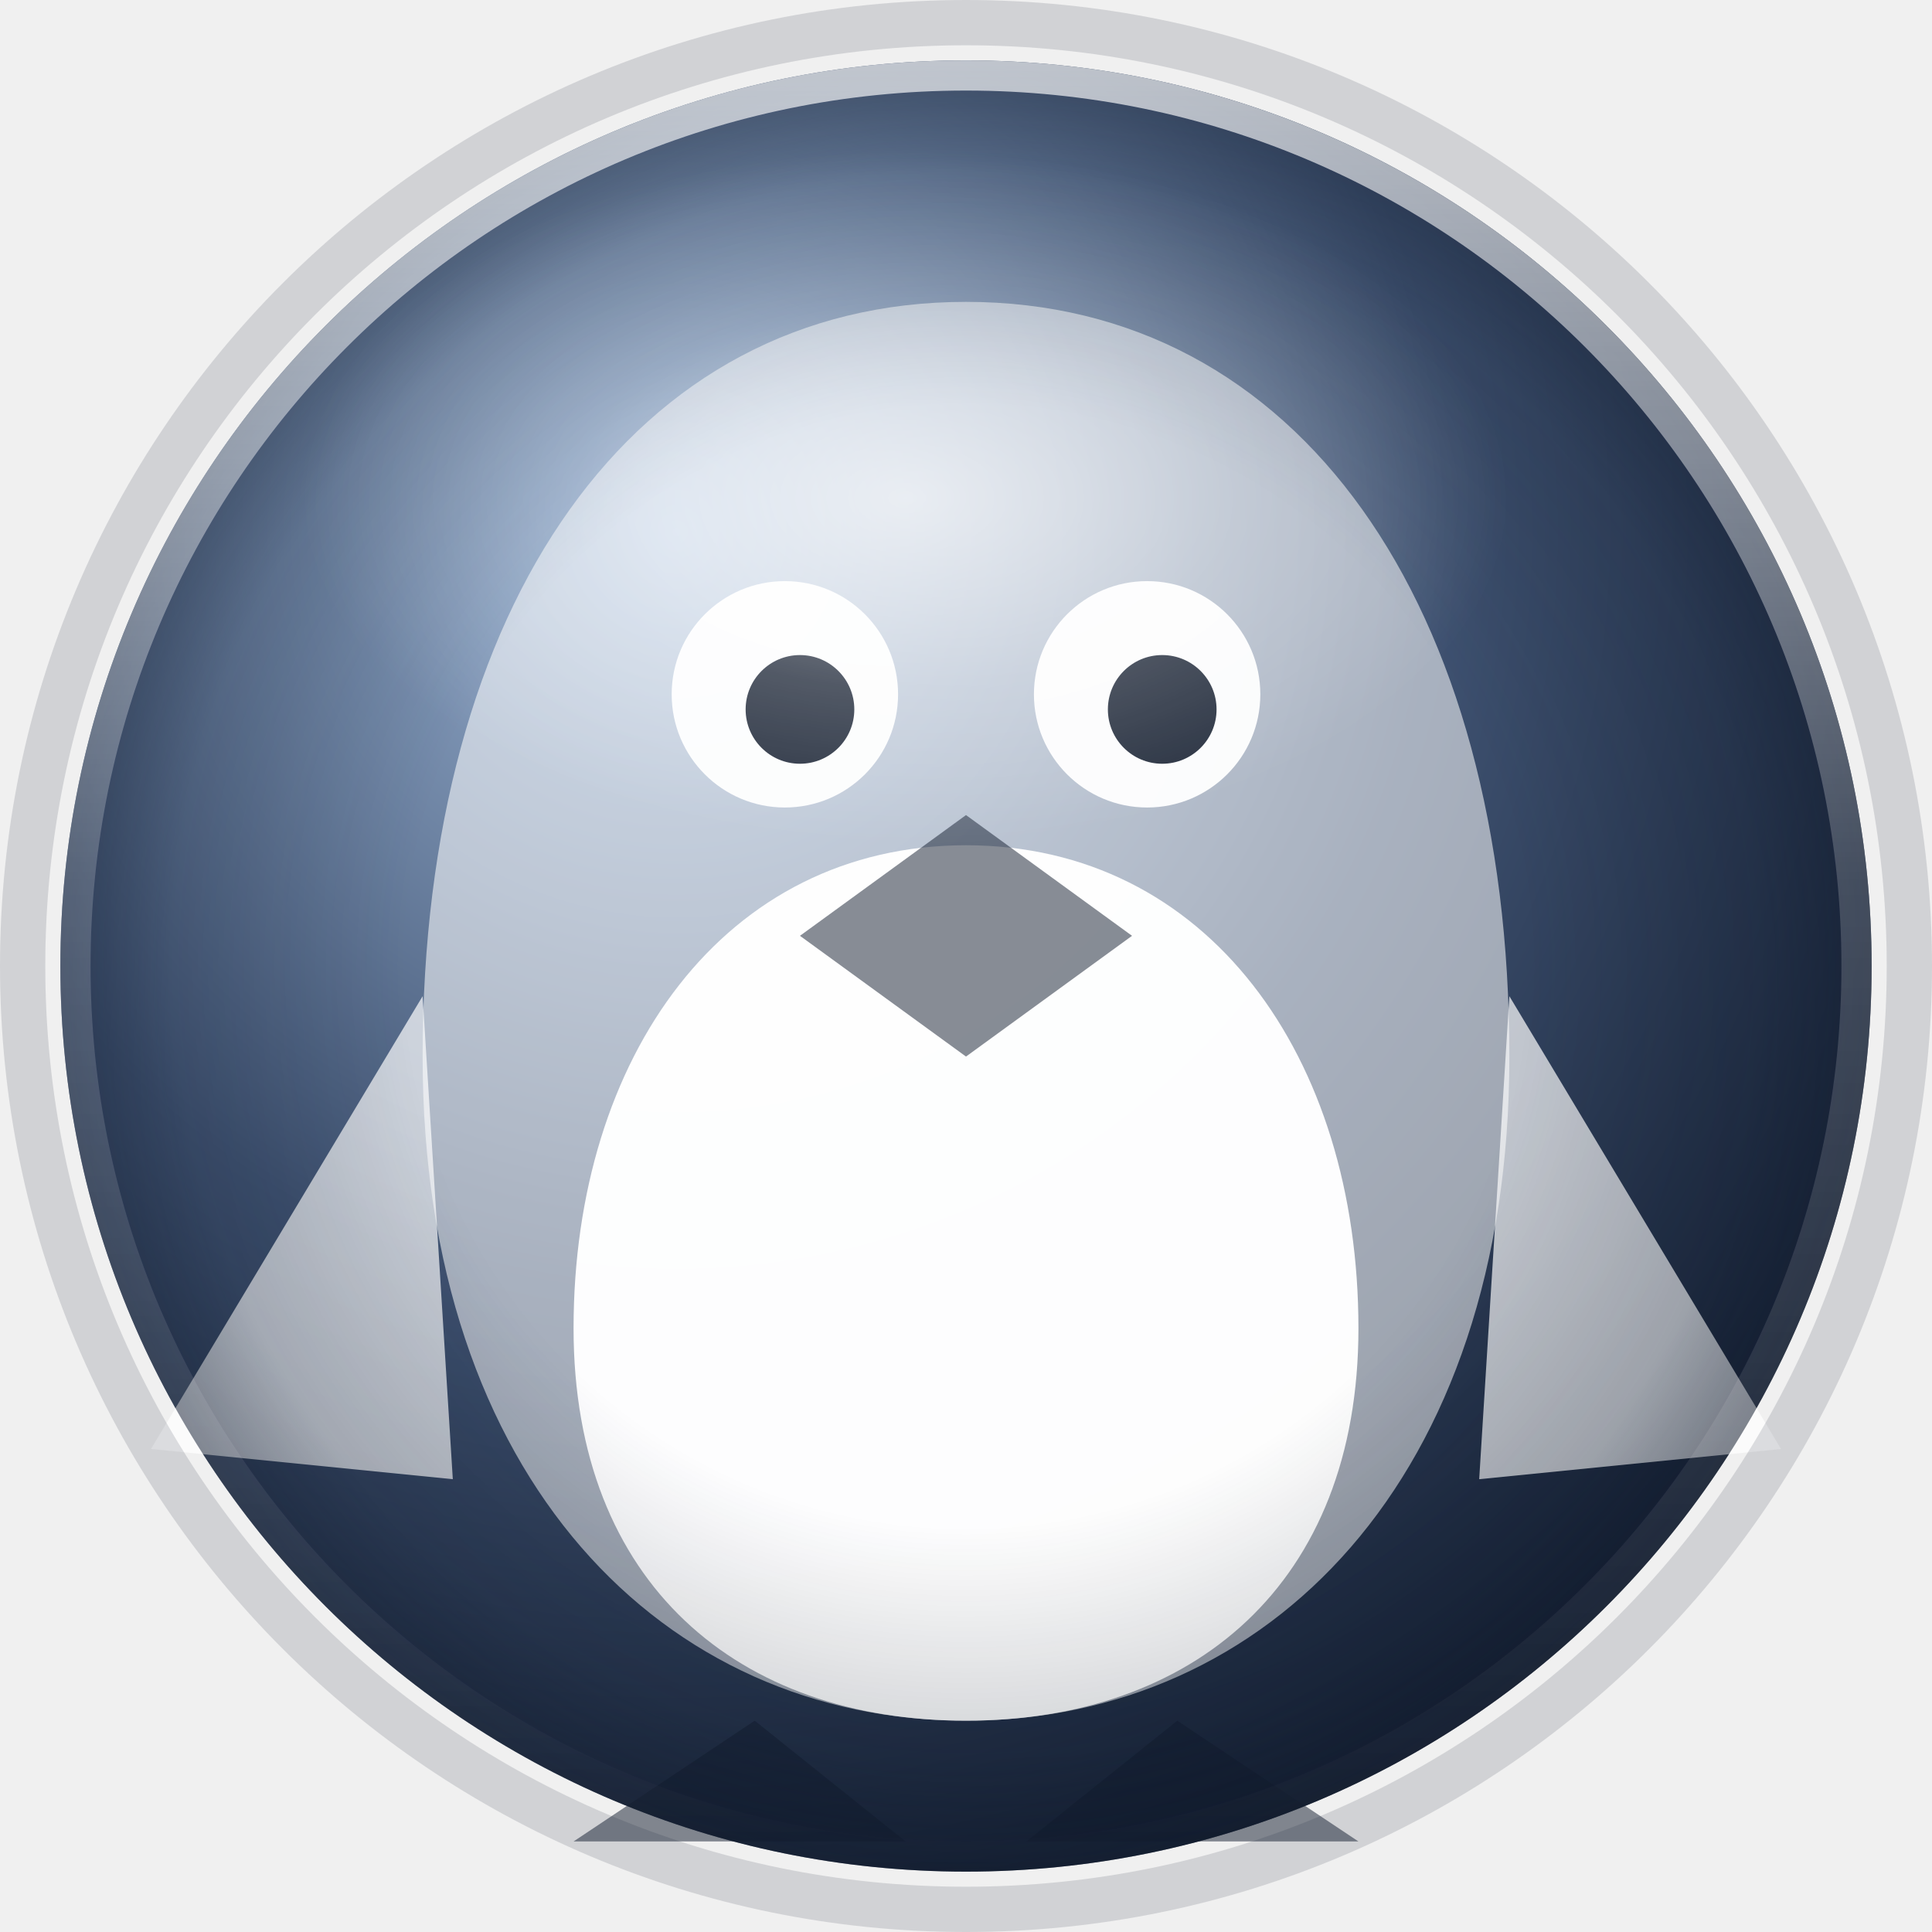
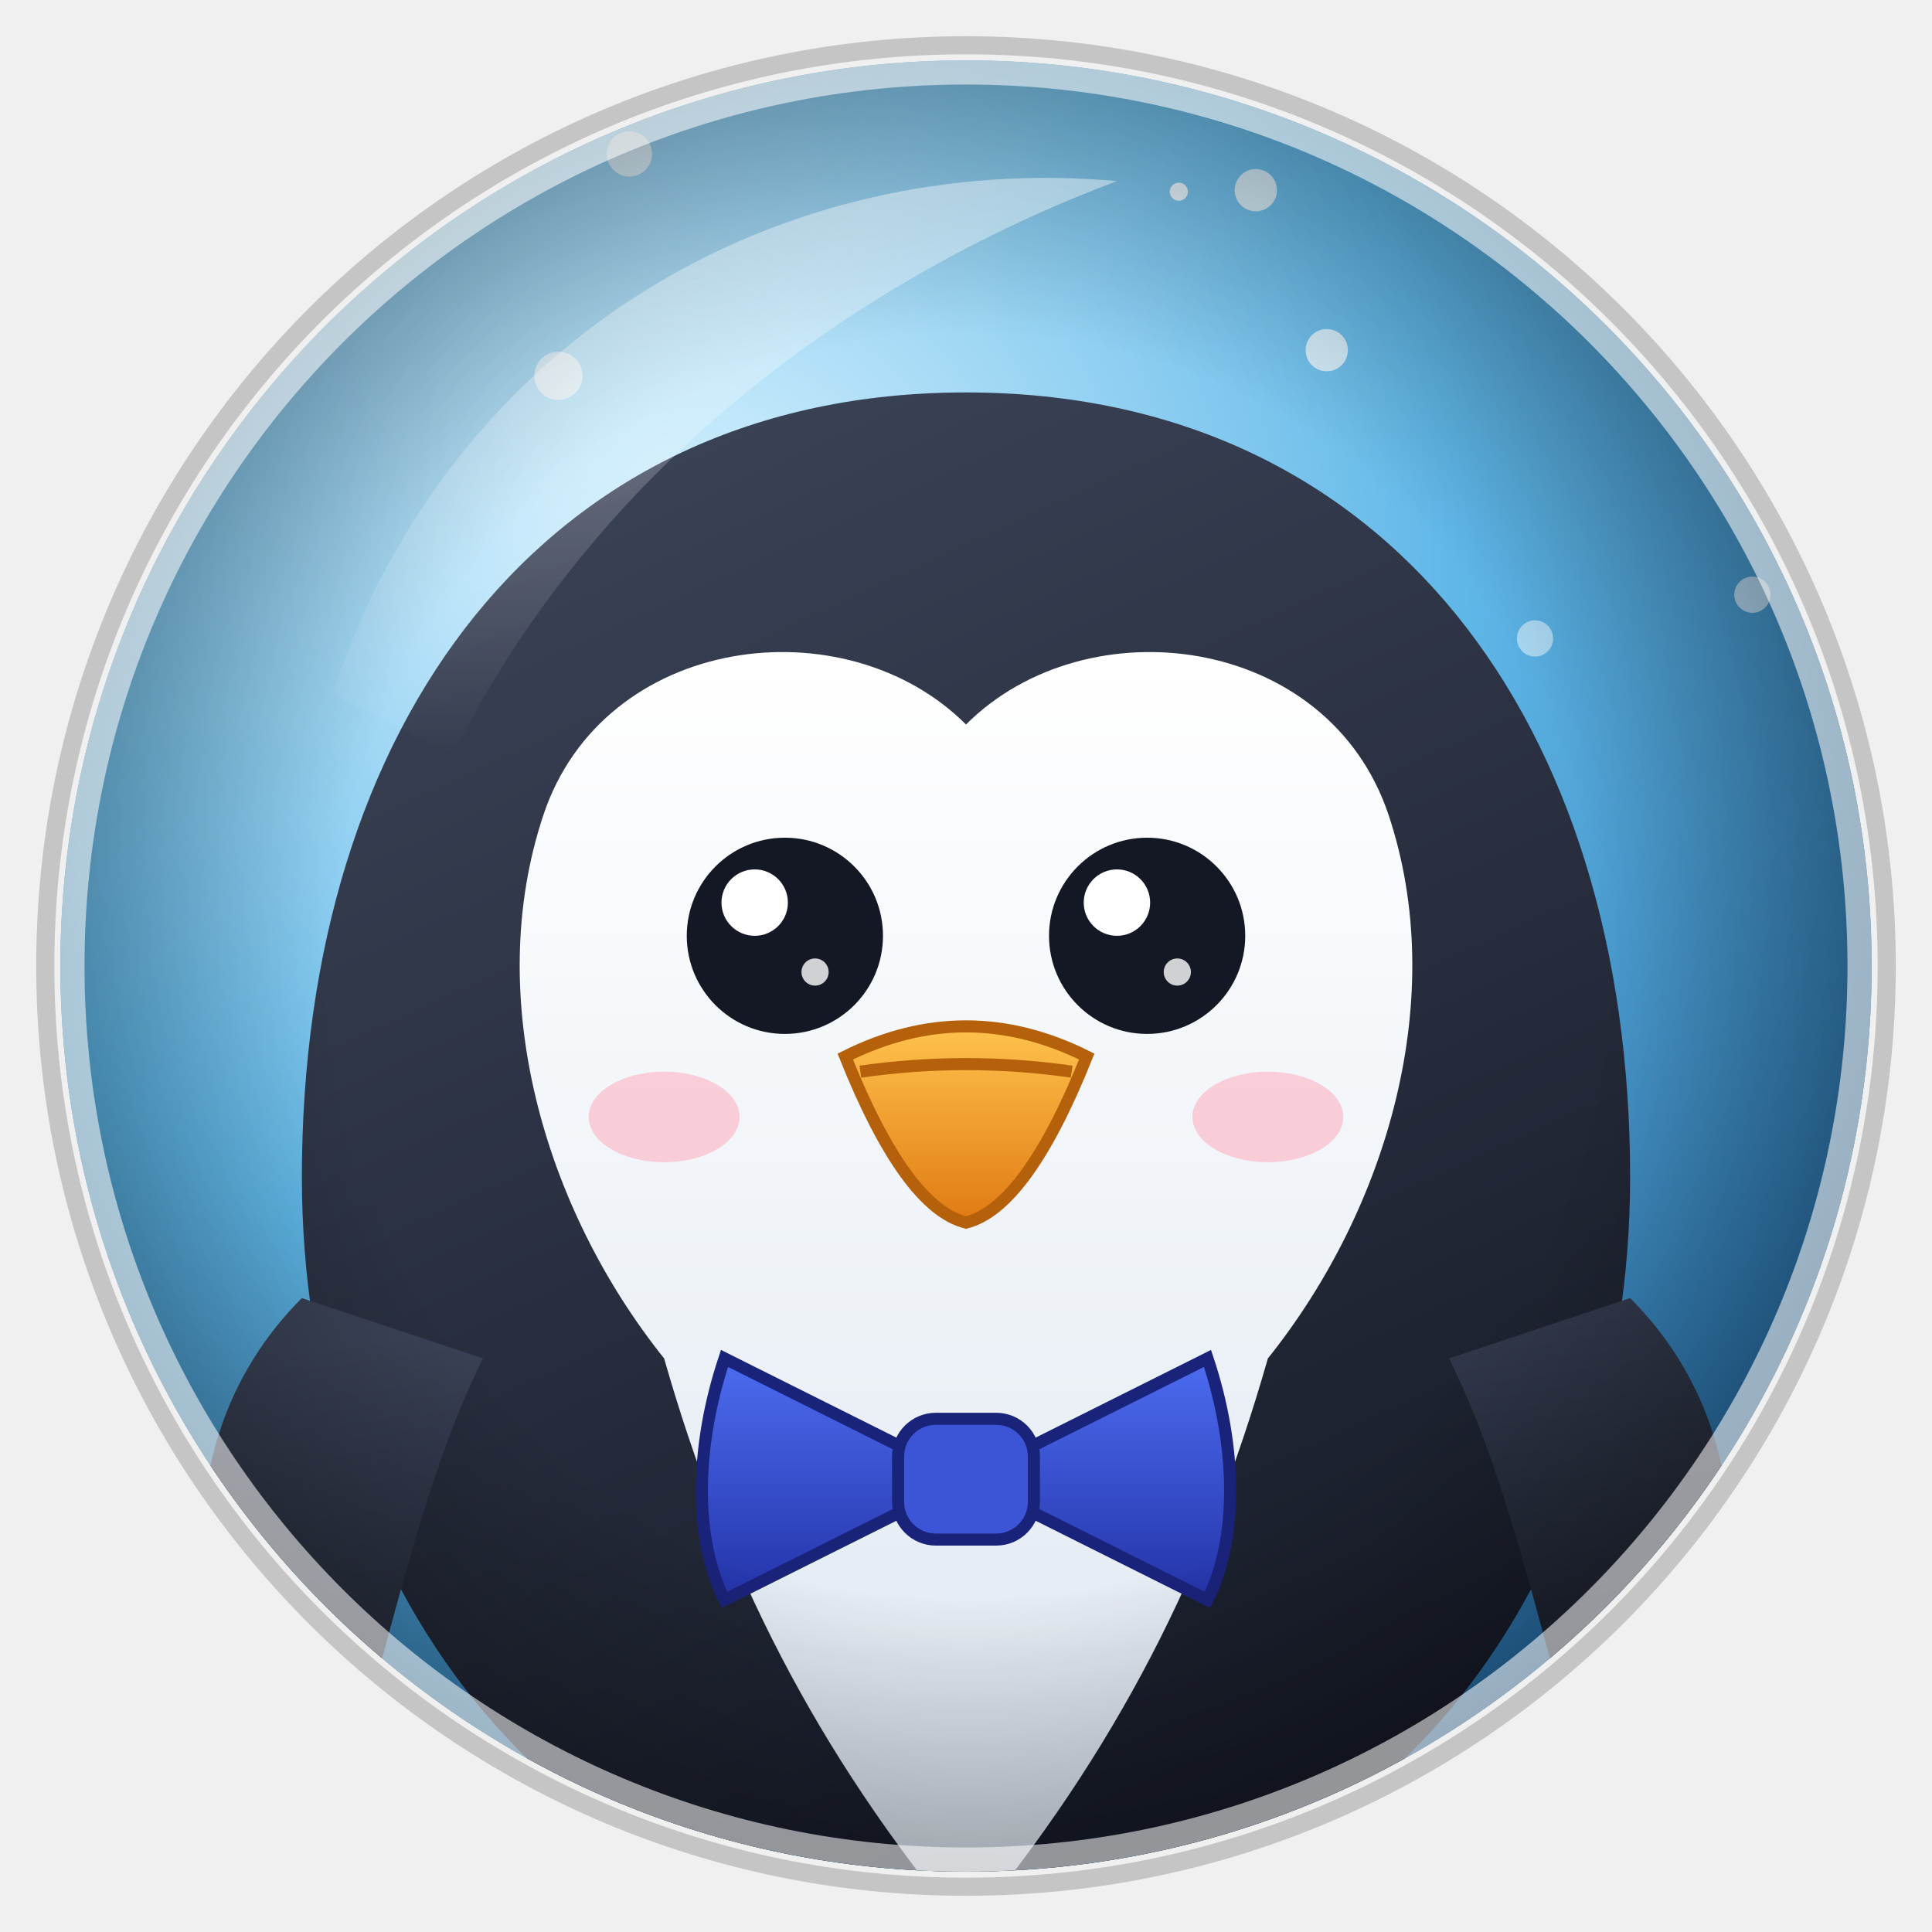
- <svg xmlns="http://www.w3.org/2000/svg" width="128" height="128" viewBox="0 0 128 128" fill="none">
+ <svg xmlns="http://www.w3.org/2000/svg" viewBox="0 0 128 128" fill="none">
  <defs>
-     <radialGradient id="apenguinb" cx="34%" cy="26%" r="82%">
-       <stop offset="0" stop-color="#9DB6D6" stop-opacity="1" />
-       <stop offset="0.52" stop-color="#3E5170" stop-opacity="1" />
-       <stop offset="1" stop-color="#101A2C" stop-opacity="1" />
+     <radialGradient id="pgbg" cx=".35" cy=".28" r=".85">
+       <stop offset="0" stop-color="#D9F3FF" />
+       <stop offset=".5" stop-color="#5FB7E8" />
+       <stop offset="1" stop-color="#18578F" />
    </radialGradient>
-     <radialGradient id="apenguins" cx="50%" cy="50%" r="50%">
-       <stop offset="0.62" stop-color="#101A2C" stop-opacity="0" />
-       <stop offset="0.88" stop-color="#101A2C" stop-opacity="0.18" />
-       <stop offset="1" stop-color="#101A2C" stop-opacity="0.42" />
+     <linearGradient id="pgblack" x1=".3" y1="0" x2=".7" y2="1">
+       <stop offset="0" stop-color="#3A4256" />
+       <stop offset="1" stop-color="#141824" />
+     </linearGradient>
+     <linearGradient id="pgwhite" x1="0" y1="0" x2="0" y2="1">
+       <stop offset="0" stop-color="#FFFFFF" />
+       <stop offset="1" stop-color="#DDE6F0" />
+     </linearGradient>
+     <linearGradient id="pgbeak" x1="0" y1="0" x2="0" y2="1">
+       <stop offset="0" stop-color="#FFC24D" />
+       <stop offset="1" stop-color="#E07A12" />
+     </linearGradient>
+     <linearGradient id="pgbow" x1="0" y1="0" x2="0" y2="1">
+       <stop offset="0" stop-color="#4C6CF0" />
+       <stop offset="1" stop-color="#2433A8" />
+     </linearGradient>
+     <clipPath id="pgclip">
+       <circle cx="64" cy="64" r="60" />
+     </clipPath>
+     <linearGradient id="pggloss" x1="0" y1="0" x2="0" y2="1">
+       <stop offset="0" stop-color="#fff" stop-opacity=".42" />
+       <stop offset="1" stop-color="#fff" stop-opacity="0" />
+     </linearGradient>
+     <radialGradient id="pgvig" cx=".5" cy=".5" r=".5">
+       <stop offset=".7" stop-color="#000" stop-opacity="0" />
+       <stop offset="1" stop-color="#000" stop-opacity=".28" />
    </radialGradient>
-     <radialGradient id="apenguing" cx="50%" cy="50%" r="50%">
-       <stop offset="0" stop-color="#FFFFFF" stop-opacity="0.62" />
-       <stop offset="0.55" stop-color="#FFFFFF" stop-opacity="0.2" />
-       <stop offset="1" stop-color="#FFFFFF" stop-opacity="0" />
-     </radialGradient>
-     <linearGradient id="apenguinr" x1="0%" y1="0%" x2="0%" y2="100%">
-       <stop offset="0" stop-color="#FFFFFF" stop-opacity="0.9" />
-       <stop offset="0.45" stop-color="#FFFFFF" stop-opacity="0.25" />
-       <stop offset="1" stop-color="#FFFFFF" stop-opacity="0" />
-     </linearGradient>
  </defs>
-   <circle cx="64" cy="64" r="60" fill="url(#apenguinb)" />
-   <g>
-     <path d="M28 66 L10 96 L30 98 Z" fill="#FFFFFF" fill-opacity=".7" />
-     <path d="M100 66 L118 96 L98 98 Z" fill="#FFFFFF" fill-opacity=".7" />
-     <path d="M64 20 C86 20 100 40 100 70 C100 98 84 114 64 114 C44 114 28 98 28 70 C28 40 42 20 64 20 Z" fill="#FFFFFF" fill-opacity=".55" />
-     <path d="M64 56 C80 56 90 70 90 88 C90 105 79 114 64 114 C49 114 38 105 38 88 C38 70 48 56 64 56 Z" fill="#FFFFFF" fill-opacity=".98" />
-     <circle cx="52" cy="46" r="7.5" fill="#FFFFFF" fill-opacity=".95" />
-     <circle cx="76" cy="46" r="7.5" fill="#FFFFFF" fill-opacity=".95" />
-     <circle cx="53" cy="47" r="3.6" fill="#101A2C" fill-opacity=".9" />
-     <circle cx="77" cy="47" r="3.6" fill="#101A2C" fill-opacity=".9" />
-     <path d="M64 54 L53 62 L64 70 L75 62 Z" fill="#101A2C" fill-opacity=".5" />
-     <path d="M50 114 L38 122 H60 Z M78 114 L90 122 H68 Z" fill="#101A2C" fill-opacity=".5" />
+   <circle cx="64" cy="64" r="60" fill="url(#pgbg)" />
+   <g clip-path="url(#pgclip)">
+     <circle cx="34.7" cy="47.2" r="1.0" fill="#fff" opacity="0.70" />
+     <circle cx="78.1" cy="12.7" r="0.6" fill="#fff" opacity="0.82" />
+     <circle cx="37.0" cy="24.9" r="1.6" fill="#fff" opacity="0.64" />
+     <circle cx="101.7" cy="42.3" r="1.2" fill="#fff" opacity="0.48" />
+     <circle cx="79.1" cy="70.5" r="1.1" fill="#fff" opacity="0.77" />
+     <circle cx="83.2" cy="12.6" r="1.4" fill="#fff" opacity="0.70" />
+     <circle cx="41.7" cy="10.2" r="1.5" fill="#fff" opacity="0.64" />
+     <circle cx="88.5" cy="71.3" r="1.3" fill="#fff" opacity="0.86" />
+     <circle cx="52.2" cy="65.7" r="1.0" fill="#fff" opacity="0.87" />
+     <circle cx="106.4" cy="15.0" r="0.7" fill="#fff" opacity="0.51" />
+     <circle cx="116.1" cy="39.4" r="1.2" fill="#fff" opacity="0.55" />
+     <circle cx="64.8" cy="35.8" r="1.0" fill="#fff" opacity="0.69" />
+     <circle cx="73.4" cy="73.1" r="1.3" fill="#fff" opacity="0.86" />
+     <circle cx="103.9" cy="79.4" r="1.3" fill="#fff" opacity="0.48" />
+     <circle cx="104.4" cy="77.5" r="1.5" fill="#fff" opacity="0.68" />
+     <circle cx="87.9" cy="23.2" r="1.4" fill="#fff" opacity="0.69" />
+     <path d="M64 26 C92 26 108 48 108 78 C108 104 92 128 64 128 C36 128 20 104 20 78 C20 48 36 26 64 26 Z" fill="url(#pgblack)" />
+     <path d="M20 86 C10 96 12 112 22 122 C26 108 28 98 32 90 Z M108 86 C118 96 116 112 106 122 C102 108 100 98 96 90 Z" fill="url(#pgblack)" />
+     <path d="M64 48 C72 40 88 42 92 54 C96 66 92 80 84 90 C80 104 74 116 64 128 C54 116 48 104 44 90 C36 80 32 66 36 54 C40 42 56 40 64 48 Z" fill="url(#pgwhite)" />
+     <circle cx="52" cy="62" r="6.5" fill="#141824" />
+     <circle cx="76" cy="62" r="6.5" fill="#141824" />
+     <circle cx="50" cy="59.8" r="2.2" fill="#fff" />
+     <circle cx="74" cy="59.8" r="2.2" fill="#fff" />
+     <circle cx="54" cy="64.4" r=".9" fill="#fff" opacity=".8" />
+     <circle cx="78" cy="64.4" r=".9" fill="#fff" opacity=".8" />
+     <ellipse cx="44" cy="74" rx="5" ry="3" fill="#FF9BB0" opacity=".45" />
+     <ellipse cx="84" cy="74" rx="5" ry="3" fill="#FF9BB0" opacity=".45" />
+     <path d="M56 70 Q64 66 72 70 Q68 80 64 81 Q60 80 56 70 Z" fill="url(#pgbeak)" stroke="#B5600A" stroke-width=".8" />
+     <path d="M57 71 Q64 70 71 71" fill="none" stroke="#B5600A" stroke-width=".8" />
+     <path d="M64 98 L48 90 C46 96 46 102 48 106 Z M64 98 L80 90 C82 96 82 102 80 106 Z" fill="url(#pgbow)" stroke="#1A237A" stroke-width=".8" />
+     <rect x="59.5" y="94" width="9" height="8" rx="2.5" fill="#3B55D6" stroke="#1A237A" stroke-width=".8" />
+     <circle cx="64" cy="64" r="60" fill="url(#pgvig)" />
  </g>
-   <circle cx="64" cy="64" r="60" fill="url(#apenguins)" />
-   <ellipse cx="60" cy="33" rx="40" ry="23" fill="url(#apenguing)" />
-   <circle cx="64" cy="64" r="59" stroke="url(#apenguinr)" stroke-width="2" opacity="0.75" />
-   <circle cx="64" cy="64" r="62.5" stroke="#101A2C" stroke-opacity="0.14" stroke-width="3" />
+   <path d="M22 46 C30 22 52 10 74 12 C58 18 40 30 30 50 Z" fill="url(#pggloss)" />
+   <circle cx="64" cy="64" r="59.2" fill="none" stroke="#fff" stroke-opacity=".55" stroke-width="1.6" />
+   <circle cx="64" cy="64" r="61" fill="none" stroke="#000" stroke-opacity=".18" stroke-width="1.2" />
</svg>
